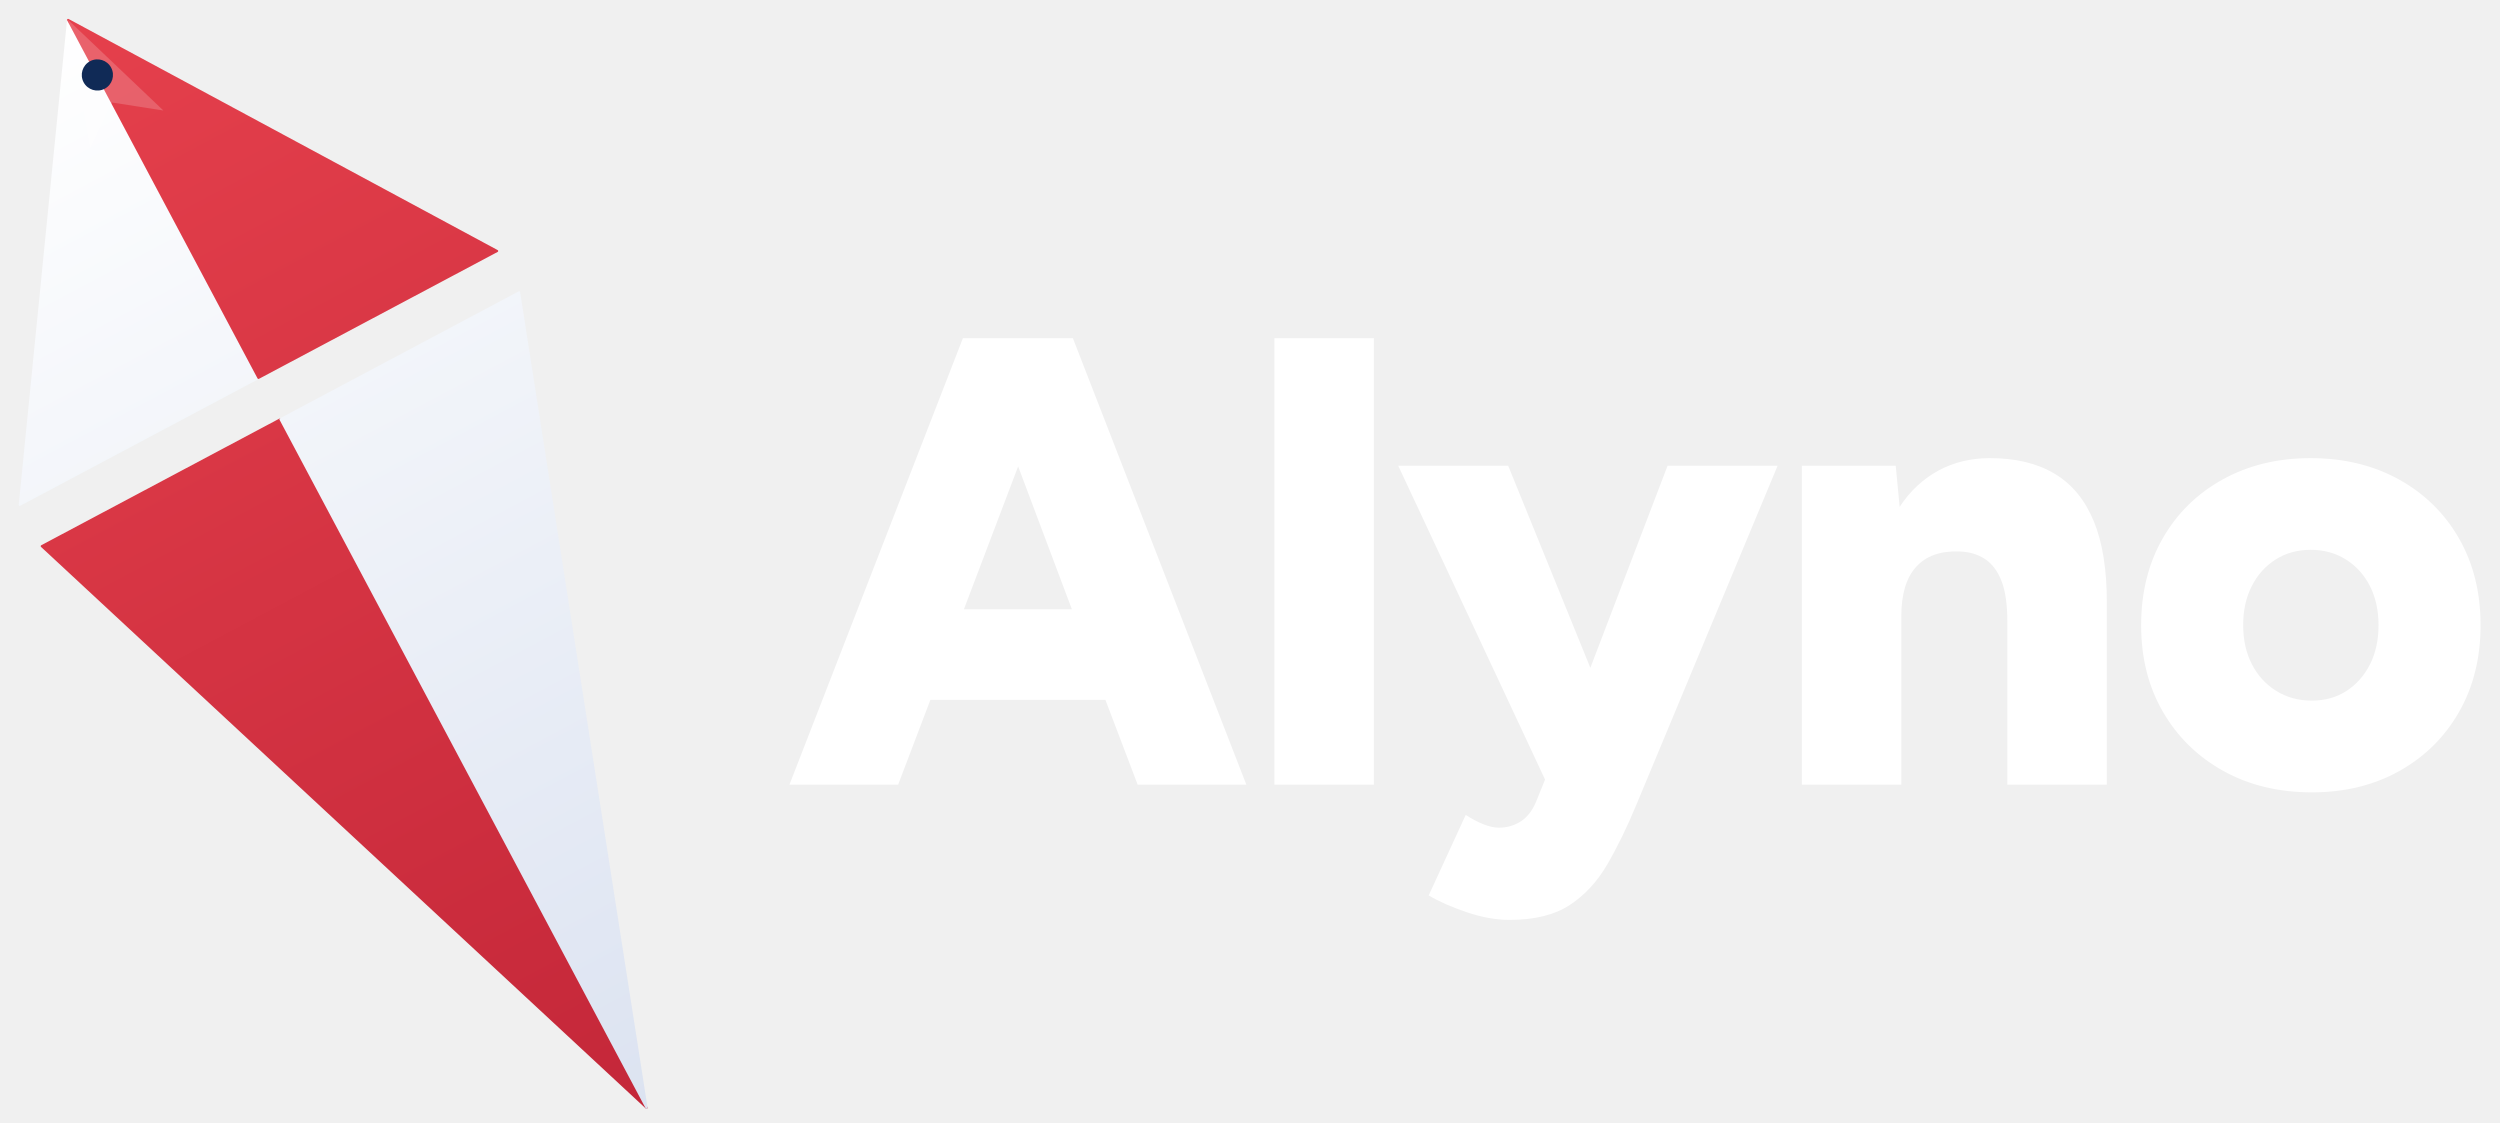
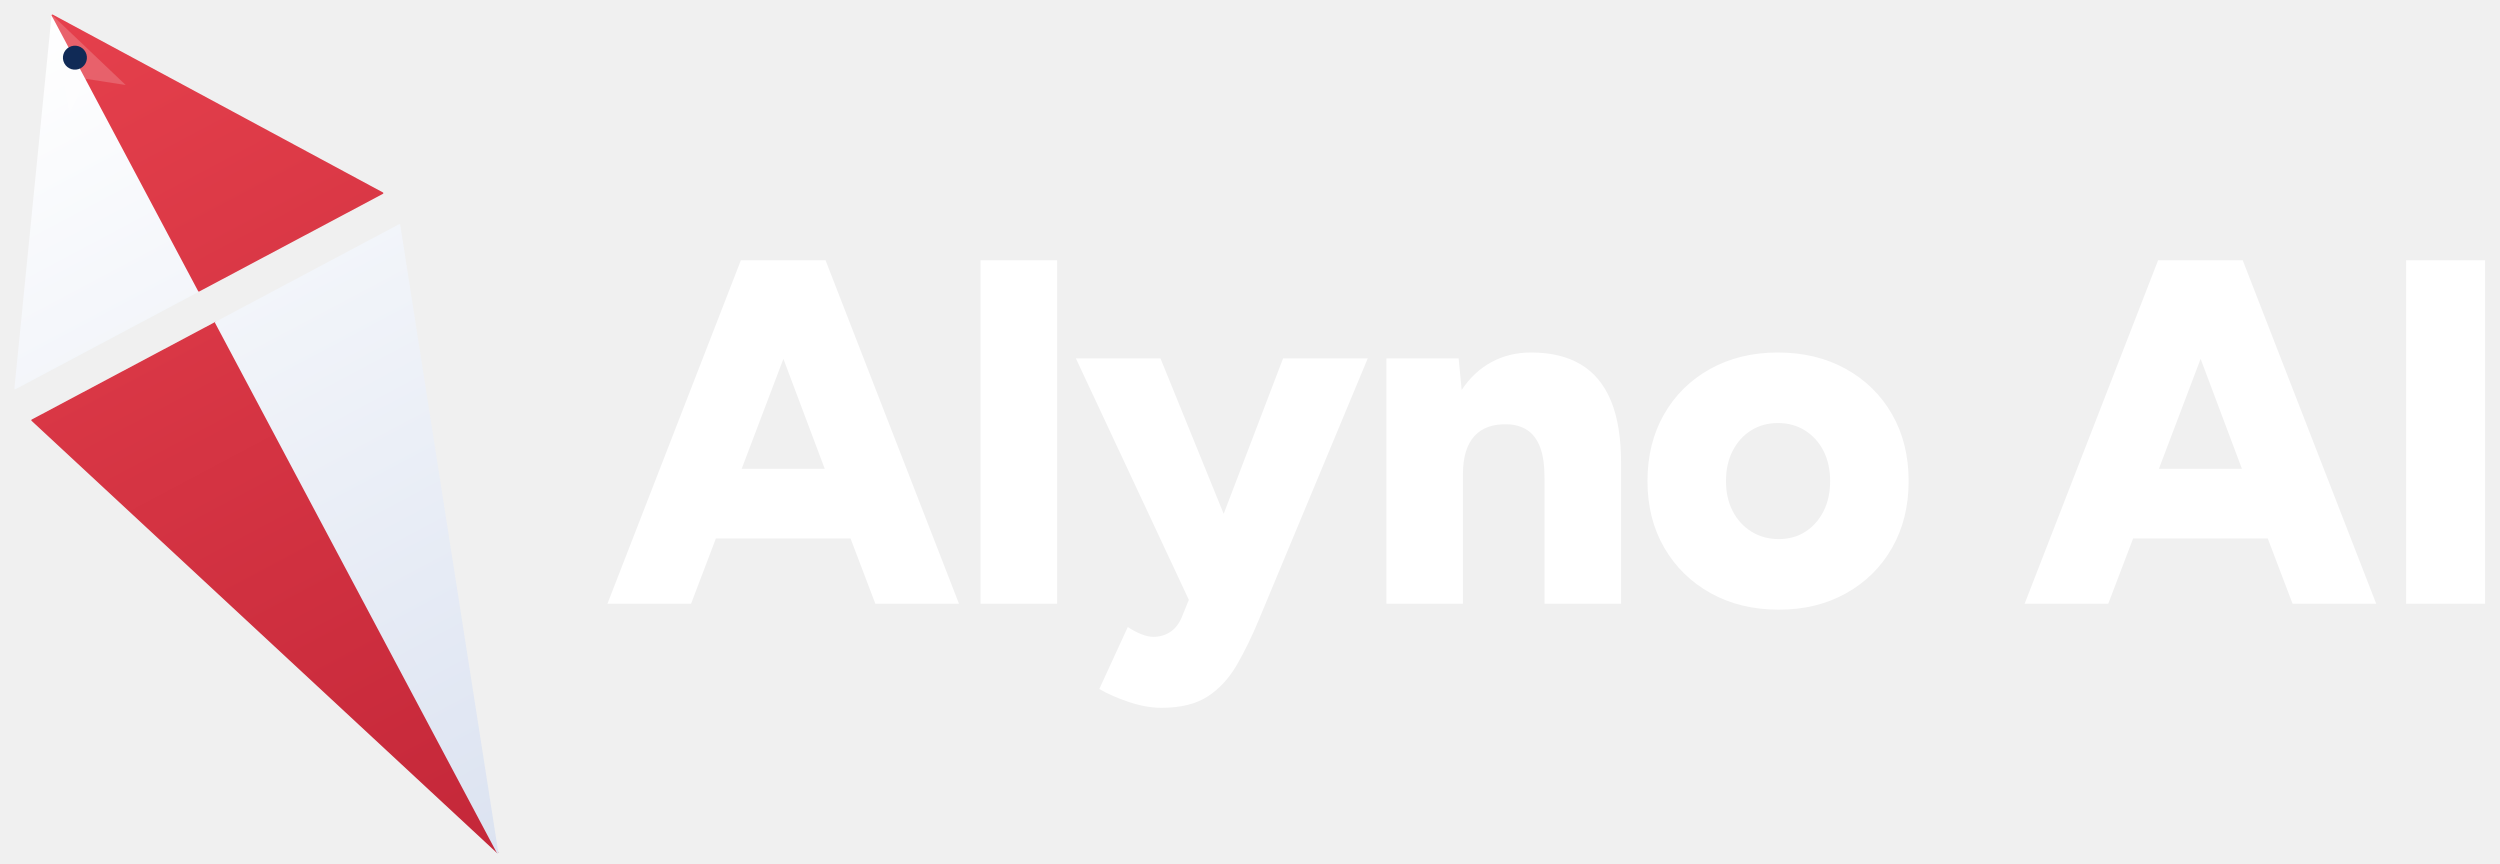
- <svg xmlns="http://www.w3.org/2000/svg" viewBox="-4 -4 514.54 231" width="514.54" height="231" role="img" aria-label="Alyno">
+ <svg xmlns="http://www.w3.org/2000/svg" viewBox="-4 -4 668.72 231" width="668.72" height="231" role="img" aria-label="Alyno AI">
  <defs>
    <linearGradient id="alyondark-m-left" gradientUnits="userSpaceOnUse" x1="0" y1="8" x2="0" y2="245">
      <stop offset="0" stop-color="#FFFFFF" />
      <stop offset="1" stop-color="#DCE3F1" />
    </linearGradient>
    <linearGradient id="alyondark-m-right" gradientUnits="userSpaceOnUse" x1="0" y1="8" x2="0" y2="245">
      <stop offset="0" stop-color="#E5404C" />
      <stop offset="1" stop-color="#C42739" />
    </linearGradient>
  </defs>
  <g transform="translate(-16.06 -23.31) scale(1.07) rotate(-28 80 126.5)">
    <path fill="url(#alyondark-m-left)" stroke="url(#alyondark-m-left)" stroke-width=".4" stroke-linejoin="round" d="M80 86 L80 8 L28 86 Z" />
    <path fill="url(#alyondark-m-right)" stroke="url(#alyondark-m-right)" stroke-width=".4" stroke-linejoin="round" d="M80 86 L80 8 L132 86 Z" />
    <path fill="url(#alyondark-m-right)" stroke="url(#alyondark-m-right)" stroke-width=".4" stroke-linejoin="round" d="M80 95 L80 245 L28 95 Z" />
    <path fill="url(#alyondark-m-left)" stroke="url(#alyondark-m-left)" stroke-width=".4" stroke-linejoin="round" d="M80 95 L80 245 L132 95 Z" />
    <path fill="#FFFFFF" fill-opacity=".18" d="M80 8 L88 32 L80 26 L72 32 Z" />
    <circle cx="80" cy="20" r="3" fill="#102A56" />
  </g>
-   <path fill="#FFFFFF" d="M158.48 157.5 194.18 65.61H216.82L252.52 157.5H230.15L223.51 140.04H187.49L180.85 157.5ZM194.39 121.4H216.61L205.55 91.99ZM258.29 157.5V65.61H278.77V157.5ZM306.67 185.33Q302.58 185.33 297.9 183.76Q293.23 182.18 290.05 180.29L297.67 163.72Q299.51 164.93 301.29 165.64Q303.08 166.35 304.5 166.35Q306.94 166.35 308.95 165.09Q310.95 163.83 312.11 161.1L314 156.45L283.78 91.86H306.41L323.32 133.45L339.21 91.86H361.86L332.85 161.49Q329.96 168.47 326.83 173.87Q323.69 179.27 319.03 182.3Q314.37 185.33 306.67 185.33ZM366.85 157.5V91.86H386.17L386.98 100.32Q390.16 95.48 394.91 92.88Q399.66 90.29 405.55 90.29Q413.48 90.29 418.84 93.48Q424.21 96.67 426.93 103.26Q429.65 109.85 429.62 120.14V157.5H409.14V123.89Q409.14 118.67 407.95 115.6Q406.75 112.52 404.56 111.07Q402.37 109.61 399.27 109.5Q393.42 109.29 390.37 112.67Q387.32 116.04 387.32 122.82V157.5ZM471.83 159.08Q461.54 159.08 453.61 154.68Q445.68 150.28 441.18 142.53Q436.68 134.79 436.68 124.68Q436.68 114.57 441.11 106.83Q445.53 99.08 453.46 94.68Q461.39 90.29 471.53 90.29Q481.81 90.29 489.74 94.68Q497.67 99.08 502.11 106.83Q506.54 114.57 506.54 124.68Q506.54 134.79 502.11 142.53Q497.69 150.28 489.83 154.68Q481.97 159.08 471.83 159.08ZM471.81 140.2Q475.86 140.2 478.94 138.21Q482.01 136.22 483.78 132.74Q485.54 129.25 485.54 124.68Q485.54 120.11 483.77 116.62Q481.99 113.14 478.82 111.15Q475.65 109.16 471.58 109.16Q467.5 109.16 464.37 111.15Q461.23 113.13 459.46 116.61Q457.68 120.09 457.68 124.66Q457.68 129.22 459.47 132.7Q461.25 136.18 464.47 138.19Q467.68 140.2 471.81 140.2Z" />
+   <path fill="#FFFFFF" d="M158.48 157.5 194.18 65.61H216.82L252.52 157.5H230.15L223.51 140.04H187.49L180.85 157.5ZM194.39 121.4H216.61L205.55 91.99ZM258.29 157.5V65.61H278.77V157.5ZM306.67 185.33Q302.58 185.33 297.9 183.76Q293.23 182.18 290.05 180.29L297.67 163.72Q299.51 164.93 301.29 165.64Q303.08 166.35 304.5 166.35Q306.94 166.35 308.95 165.09Q310.95 163.83 312.11 161.1L314 156.45L283.78 91.86H306.41L323.32 133.45L339.21 91.86H361.86L332.85 161.49Q329.96 168.47 326.83 173.87Q323.69 179.27 319.03 182.3Q314.37 185.33 306.67 185.33ZM366.85 157.5V91.86H386.17L386.98 100.32Q390.16 95.48 394.91 92.88Q399.66 90.29 405.55 90.29Q413.48 90.29 418.84 93.48Q424.21 96.67 426.93 103.26Q429.65 109.85 429.62 120.14V157.5H409.14V123.89Q409.14 118.67 407.95 115.6Q406.75 112.52 404.56 111.07Q402.37 109.61 399.27 109.5Q393.42 109.29 390.37 112.67Q387.32 116.04 387.32 122.82V157.5ZM471.83 159.08Q461.54 159.08 453.61 154.68Q445.68 150.28 441.18 142.53Q436.68 134.79 436.68 124.68Q436.68 114.57 441.11 106.83Q445.53 99.08 453.46 94.68Q461.39 90.29 471.53 90.29Q481.81 90.29 489.74 94.68Q497.67 99.08 502.11 106.83Q506.54 114.57 506.54 124.68Q506.54 134.79 502.11 142.53Q497.69 150.28 489.83 154.68Q481.97 159.08 471.83 159.08ZM471.81 140.2Q475.86 140.2 478.94 138.21Q482.01 136.22 483.78 132.74Q485.54 129.25 485.54 124.68Q485.54 120.11 483.77 116.62Q481.99 113.14 478.82 111.15Q475.65 109.16 471.58 109.16Q467.5 109.16 464.37 111.15Q461.23 113.13 459.46 116.61Q457.68 120.09 457.68 124.66Q457.68 129.22 459.47 132.7Q461.25 136.18 464.47 138.19Q467.68 140.2 471.81 140.2ZM537.56 157.5 573.27 65.61H595.9L631.61 157.5H609.24L602.6 140.04H566.58L559.93 157.5ZM573.48 121.4H595.69L584.64 91.99ZM639.61 157.5V65.61H660.72V157.5Z" />
</svg>
